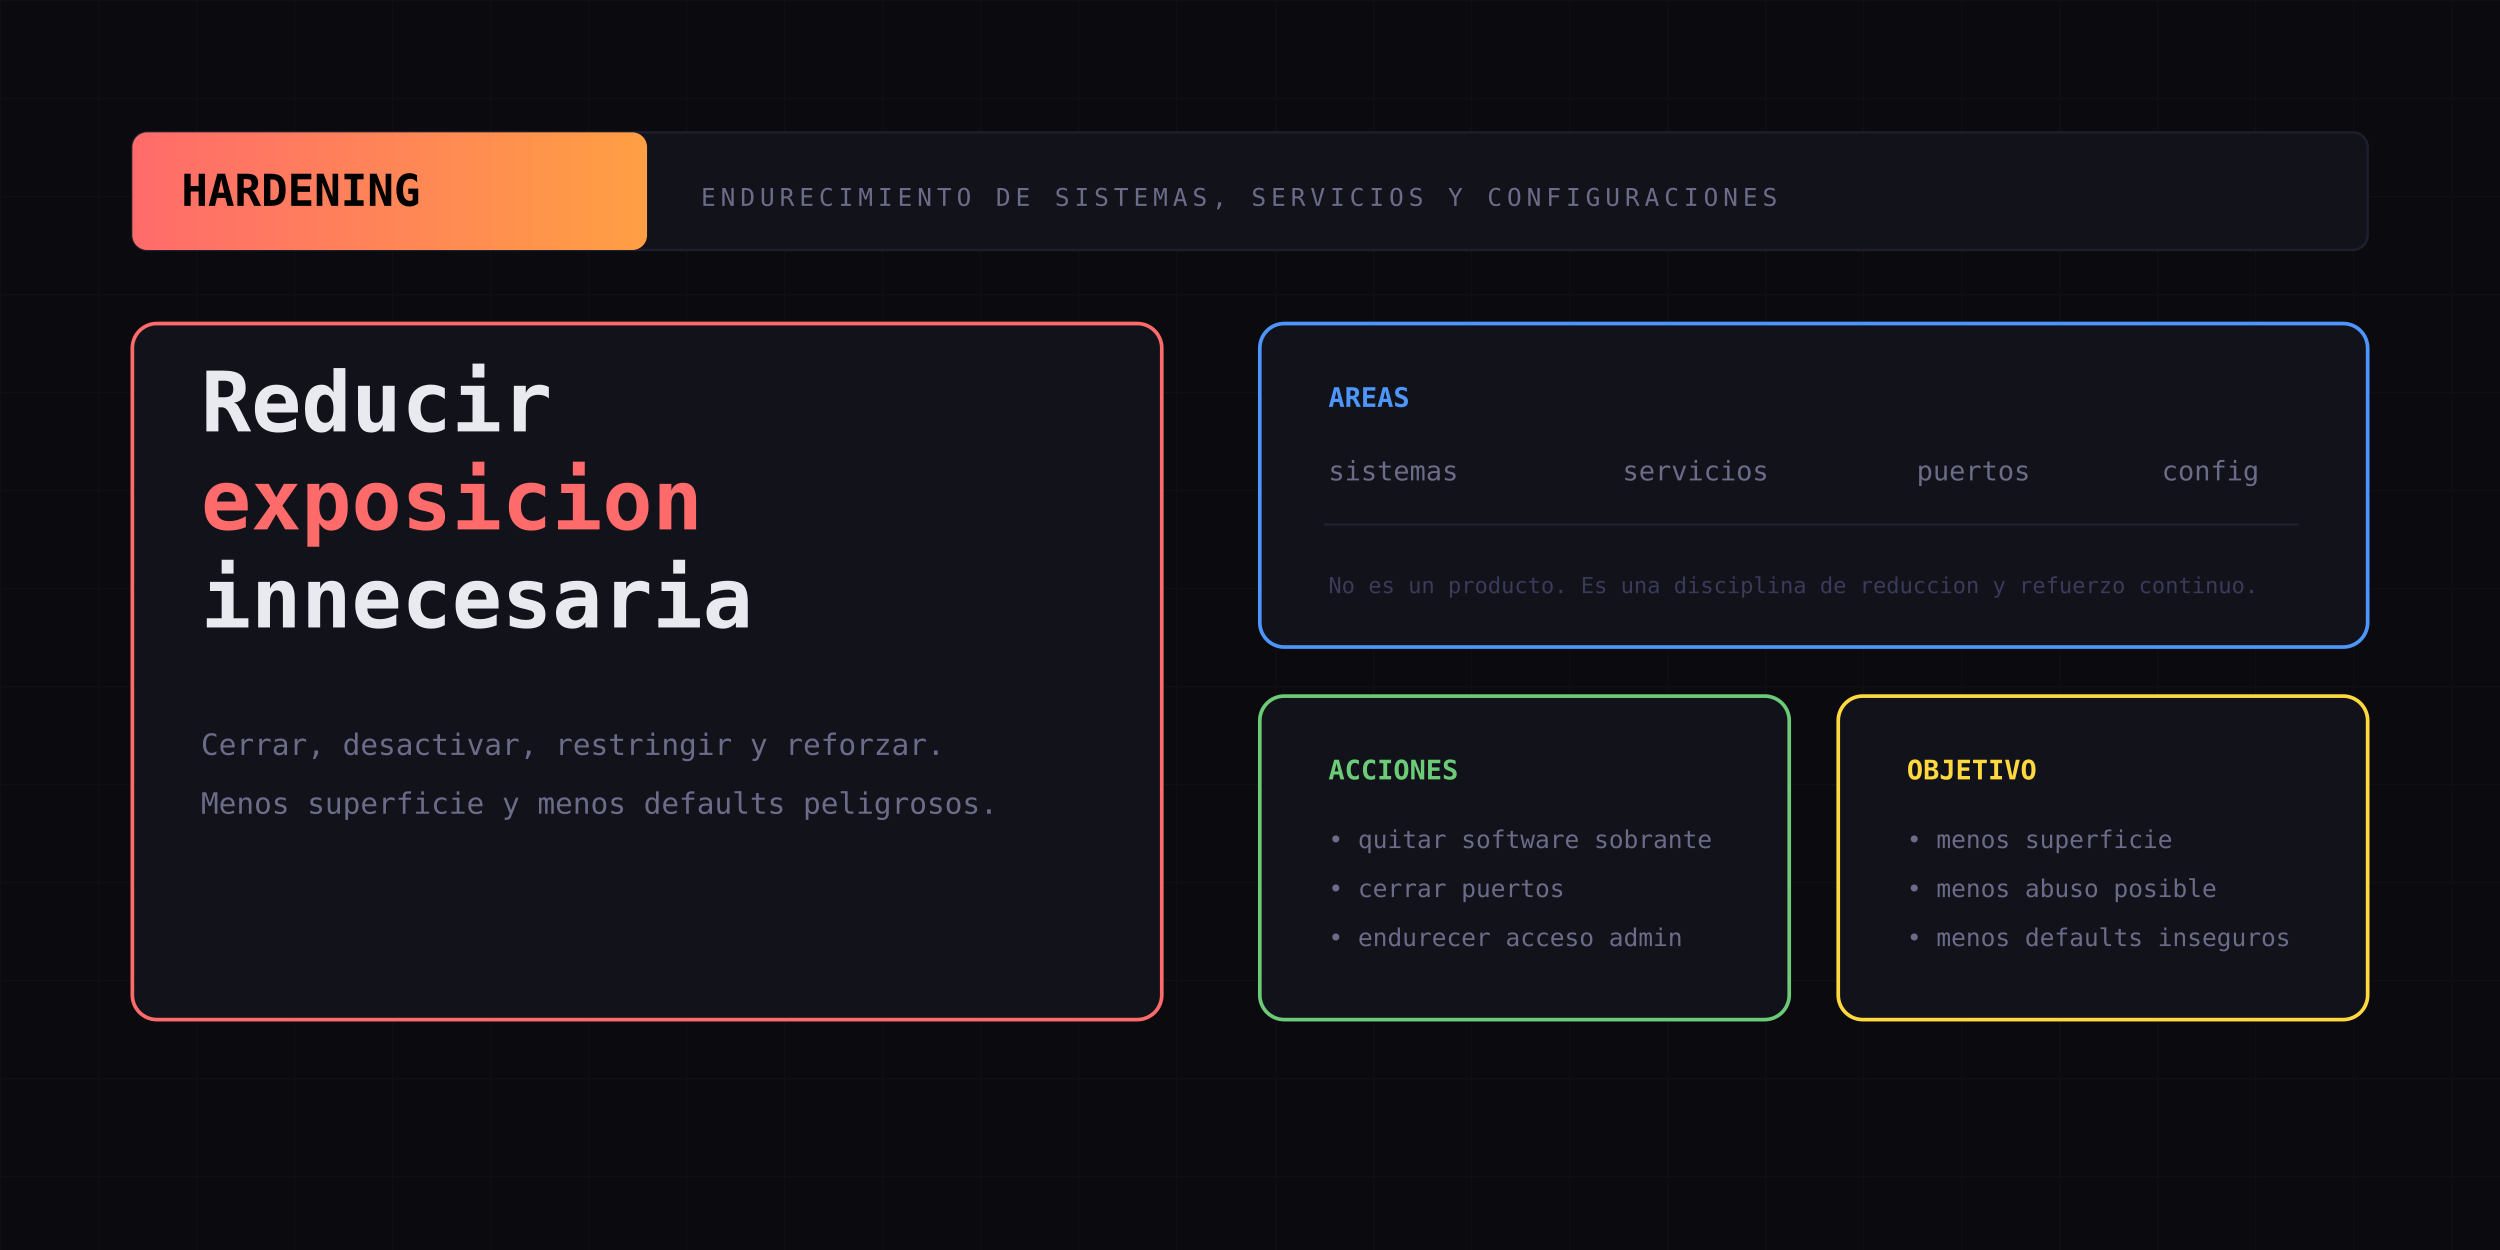
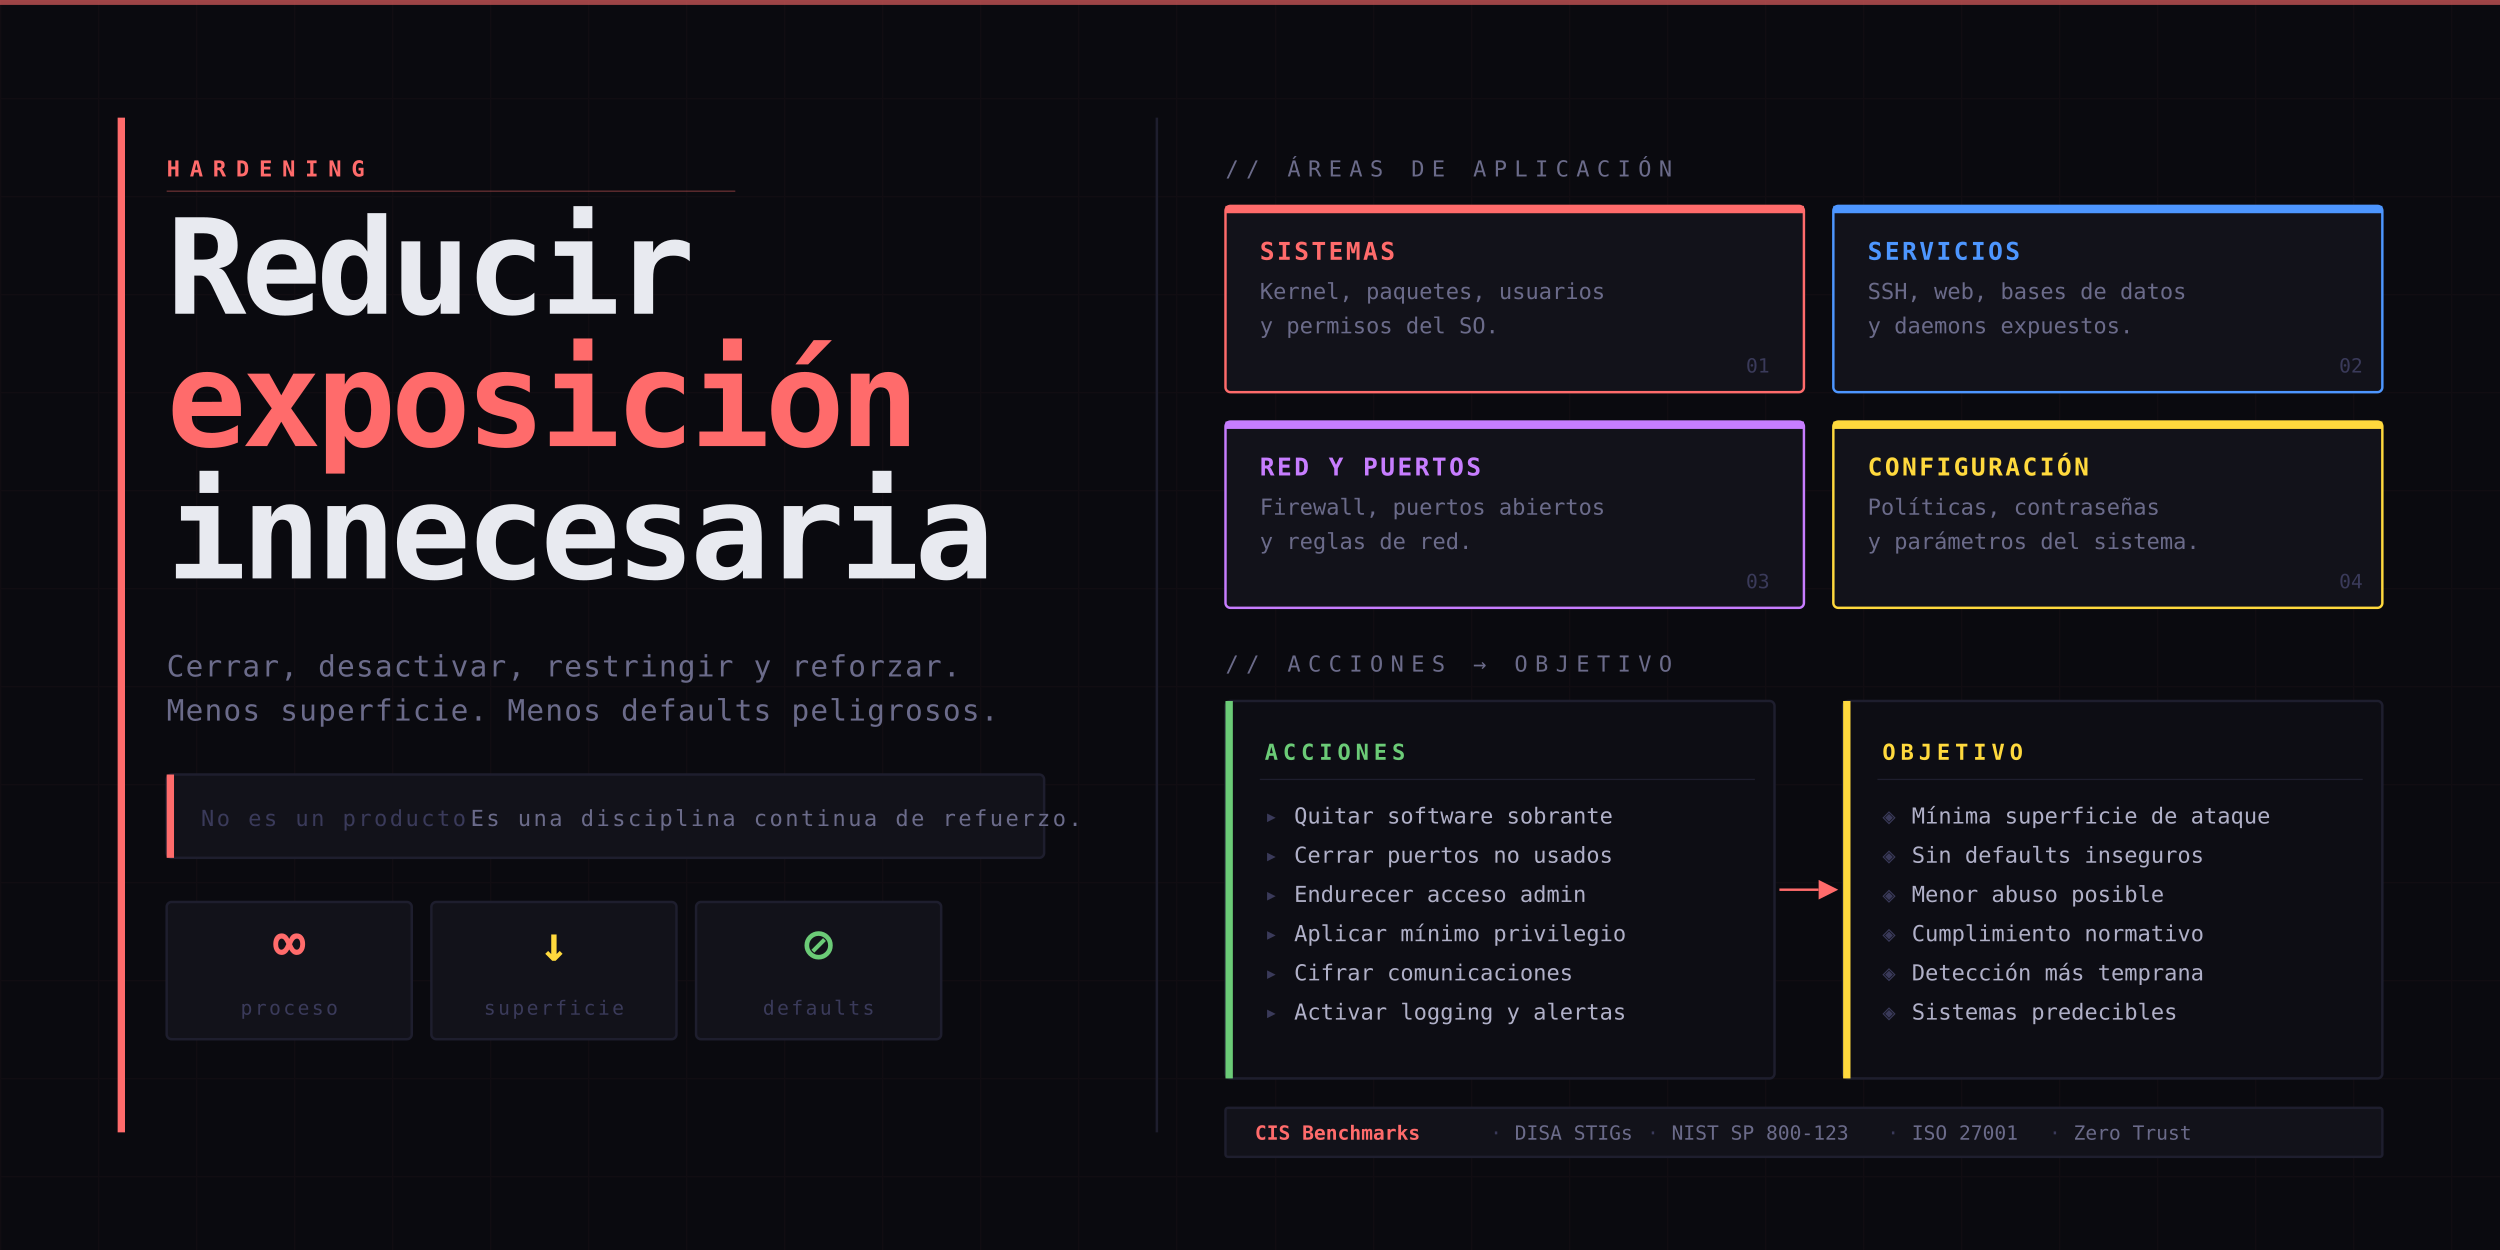
<svg xmlns="http://www.w3.org/2000/svg" viewBox="0 0 1020 510" font-family="'JetBrains Mono', monospace">
  <rect width="1020" height="510" fill="#0a0a0f" />
  <defs>
    <pattern id="grid" width="40" height="40" patternUnits="userSpaceOnUse">
-       <path d="M 40 0 L 0 0 0 40" fill="none" stroke="rgba(255,107,107,0.04)" stroke-width="1" />
+       <path d="M 40 0 L 0 0 0 40" fill="none" stroke="rgba(255,107,107,0.03)" stroke-width="1" />
    </pattern>
-     <linearGradient id="bar" x1="0%" y1="0%" x2="100%" y2="0%">
-       <stop offset="0%" stop-color="#ff6b6b" />
-       <stop offset="100%" stop-color="#ff9f43" />
-     </linearGradient>
+     <pattern id="hatch" width="8" height="8" patternUnits="userSpaceOnUse" patternTransform="rotate(45)">
+       <line x1="0" y1="0" x2="0" y2="8" stroke="rgba(255,107,107,0.08)" stroke-width="2" />
+     </pattern>
  </defs>
  <rect width="1020" height="510" fill="url(#grid)" />
-   <rect x="54" y="54" width="912" height="48" rx="6" fill="#12121a" stroke="#1e1e2e" />
-   <rect x="54" y="54" width="210" height="48" rx="6" fill="url(#bar)" />
-   <text x="74" y="84" fill="#000" font-size="18" font-weight="700">HARDENING</text>
-   <text x="286" y="84" fill="#6b6b8a" font-size="10" letter-spacing="2">ENDURECIMIENTO DE SISTEMAS, SERVICIOS Y CONFIGURACIONES</text>
-   <rect x="54" y="132" width="420" height="284" rx="10" fill="#12121a" stroke="#ff6b6b" stroke-width="1.5" />
-   <text x="82" y="176" fill="#e8eaf0" font-size="34" font-weight="700">Reducir</text>
-   <text x="82" y="216" fill="#ff6b6b" font-size="34" font-weight="700">exposicion</text>
-   <text x="82" y="256" fill="#e8eaf0" font-size="34" font-weight="700">innecesaria</text>
-   <text x="82" y="308" fill="#6b6b8a" font-size="12">Cerrar, desactivar, restringir y reforzar.</text>
-   <text x="82" y="332" fill="#6b6b8a" font-size="12">Menos superficie y menos defaults peligrosos.</text>
-   <rect x="514" y="132" width="452" height="132" rx="10" fill="#12121a" stroke="#4d96ff" stroke-width="1.5" />
-   <text x="542" y="166" fill="#4d96ff" font-size="11" font-weight="700">AREAS</text>
-   <text x="542" y="196" fill="#6b6b8a" font-size="11">sistemas</text>
-   <text x="662" y="196" fill="#6b6b8a" font-size="11">servicios</text>
-   <text x="782" y="196" fill="#6b6b8a" font-size="11">puertos</text>
-   <text x="882" y="196" fill="#6b6b8a" font-size="11">config</text>
-   <line x1="540" y1="214" x2="938" y2="214" stroke="#1e1e2e" />
-   <text x="542" y="242" fill="#3a3a5a" font-size="9">No es un producto. Es una disciplina de reduccion y refuerzo continuo.</text>
-   <rect x="514" y="284" width="216" height="132" rx="10" fill="#12121a" stroke="#6bcb77" stroke-width="1.5" />
-   <text x="542" y="318" fill="#6bcb77" font-size="11" font-weight="700">ACCIONES</text>
-   <text x="542" y="346" fill="#6b6b8a" font-size="10">• quitar software sobrante</text>
-   <text x="542" y="366" fill="#6b6b8a" font-size="10">• cerrar puertos</text>
-   <text x="542" y="386" fill="#6b6b8a" font-size="10">• endurecer acceso admin</text>
-   <rect x="750" y="284" width="216" height="132" rx="10" fill="#12121a" stroke="#ffd93d" stroke-width="1.5" />
-   <text x="778" y="318" fill="#ffd93d" font-size="11" font-weight="700">OBJETIVO</text>
-   <text x="778" y="346" fill="#6b6b8a" font-size="10">• menos superficie</text>
-   <text x="778" y="366" fill="#6b6b8a" font-size="10">• menos abuso posible</text>
-   <text x="778" y="386" fill="#6b6b8a" font-size="10">• menos defaults inseguros</text>
+   <rect x="0" y="0" width="1020" height="2" fill="#ff6b6b" opacity="0.6" />
+   <rect x="48" y="48" width="3" height="414" fill="#ff6b6b" />
+   <text x="68" y="72" fill="#ff6b6b" font-size="9" letter-spacing="4" font-weight="700">HARDENING</text>
+   <line x1="68" y1="78" x2="300" y2="78" stroke="#ff6b6b" stroke-width="0.5" opacity="0.4" />
+   <text x="68" y="128" fill="#e8eaf0" font-size="54" font-weight="700" letter-spacing="-2">Reducir</text>
+   <text x="68" y="182" fill="#ff6b6b" font-size="54" font-weight="700" letter-spacing="-2">exposición</text>
+   <text x="68" y="236" fill="#e8eaf0" font-size="54" font-weight="700" letter-spacing="-2">innecesaria</text>
+   <text x="68" y="276" fill="#6b6b8a" font-size="12" letter-spacing="0.5">Cerrar, desactivar, restringir y reforzar.</text>
+   <text x="68" y="294" fill="#6b6b8a" font-size="12" letter-spacing="0.5">Menos superficie. Menos defaults peligrosos.</text>
+   <rect x="68" y="316" width="358" height="34" rx="2" fill="#12121a" stroke="#1e1e2e" stroke-width="1" />
+   <rect x="68" y="316" width="3" height="34" fill="#ff6b6b" />
+   <text x="82" y="337" fill="#3a3a5a" font-size="9" letter-spacing="1">No es un producto.</text>
+   <text x="192" y="337" fill="#6b6b8a" font-size="9" letter-spacing="1">Es una disciplina continua de refuerzo.</text>
+   <rect x="68" y="368" width="100" height="56" rx="2" fill="#12121a" stroke="#1e1e2e" />
+   <text x="118" y="392" text-anchor="middle" fill="#ff6b6b" font-size="22" font-weight="700">∞</text>
+   <text x="118" y="414" text-anchor="middle" fill="#3a3a5a" font-size="8" letter-spacing="1">proceso</text>
+   <rect x="176" y="368" width="100" height="56" rx="2" fill="#12121a" stroke="#1e1e2e" />
+   <text x="226" y="392" text-anchor="middle" fill="#ffd93d" font-size="20" font-weight="700">↓</text>
+   <text x="226" y="414" text-anchor="middle" fill="#3a3a5a" font-size="8" letter-spacing="1">superficie</text>
+   <rect x="284" y="368" width="100" height="56" rx="2" fill="#12121a" stroke="#1e1e2e" />
+   <text x="334" y="392" text-anchor="middle" fill="#6bcb77" font-size="20" font-weight="700">⊘</text>
+   <text x="334" y="414" text-anchor="middle" fill="#3a3a5a" font-size="8" letter-spacing="1">defaults</text>
+   <line x1="472" y1="48" x2="472" y2="462" stroke="#1e1e2e" stroke-width="1" />
+   <text x="500" y="72" fill="#6b6b8a" font-size="9" letter-spacing="3">// ÁREAS DE APLICACIÓN</text>
+   <rect x="500" y="84" width="236" height="76" rx="2" fill="#12121a" stroke="#ff6b6b" stroke-width="1" />
+   <rect x="500" y="84" width="236" height="3" fill="#ff6b6b" />
+   <text x="514" y="106" fill="#ff6b6b" font-size="10" font-weight="700" letter-spacing="1">SISTEMAS</text>
+   <text x="514" y="122" fill="#6b6b8a" font-size="9">Kernel, paquetes, usuarios</text>
+   <text x="514" y="136" fill="#6b6b8a" font-size="9">y permisos del SO.</text>
+   <text x="722" y="152" text-anchor="end" fill="#3a3a5a" font-size="8">01</text>
+   <rect x="748" y="84" width="224" height="76" rx="2" fill="#12121a" stroke="#4d96ff" stroke-width="1" />
+   <rect x="748" y="84" width="224" height="3" fill="#4d96ff" />
+   <text x="762" y="106" fill="#4d96ff" font-size="10" font-weight="700" letter-spacing="1">SERVICIOS</text>
+   <text x="762" y="122" fill="#6b6b8a" font-size="9">SSH, web, bases de datos</text>
+   <text x="762" y="136" fill="#6b6b8a" font-size="9">y daemons expuestos.</text>
+   <text x="964" y="152" text-anchor="end" fill="#3a3a5a" font-size="8">02</text>
+   <rect x="500" y="172" width="236" height="76" rx="2" fill="#12121a" stroke="#c77dff" stroke-width="1" />
+   <rect x="500" y="172" width="236" height="3" fill="#c77dff" />
+   <text x="514" y="194" fill="#c77dff" font-size="10" font-weight="700" letter-spacing="1">RED Y PUERTOS</text>
+   <text x="514" y="210" fill="#6b6b8a" font-size="9">Firewall, puertos abiertos</text>
+   <text x="514" y="224" fill="#6b6b8a" font-size="9">y reglas de red.</text>
+   <text x="722" y="240" text-anchor="end" fill="#3a3a5a" font-size="8">03</text>
+   <rect x="748" y="172" width="224" height="76" rx="2" fill="#12121a" stroke="#ffd93d" stroke-width="1" />
+   <rect x="748" y="172" width="224" height="3" fill="#ffd93d" />
+   <text x="762" y="194" fill="#ffd93d" font-size="10" font-weight="700" letter-spacing="1">CONFIGURACIÓN</text>
+   <text x="762" y="210" fill="#6b6b8a" font-size="9">Políticas, contraseñas</text>
+   <text x="762" y="224" fill="#6b6b8a" font-size="9">y parámetros del sistema.</text>
+   <text x="964" y="240" text-anchor="end" fill="#3a3a5a" font-size="8">04</text>
+   <text x="500" y="274" fill="#6b6b8a" font-size="9" letter-spacing="3">// ACCIONES → OBJETIVO</text>
+   <rect x="500" y="286" width="224" height="154" rx="2" fill="#0d0d14" stroke="#1e1e2e" />
+   <rect x="500" y="286" width="3" height="154" fill="#6bcb77" />
+   <text x="516" y="310" fill="#6bcb77" font-size="9" font-weight="700" letter-spacing="2">ACCIONES</text>
+   <line x1="514" y1="318" x2="716" y2="318" stroke="#1e1e2e" stroke-width="0.5" />
+   <text x="516" y="336" fill="#3a3a5a" font-size="9">▸</text>
+   <text x="528" y="336" fill="#b0b0c8" font-size="9">Quitar software sobrante</text>
+   <text x="516" y="352" fill="#3a3a5a" font-size="9">▸</text>
+   <text x="528" y="352" fill="#b0b0c8" font-size="9">Cerrar puertos no usados</text>
+   <text x="516" y="368" fill="#3a3a5a" font-size="9">▸</text>
+   <text x="528" y="368" fill="#b0b0c8" font-size="9">Endurecer acceso admin</text>
+   <text x="516" y="384" fill="#3a3a5a" font-size="9">▸</text>
+   <text x="528" y="384" fill="#b0b0c8" font-size="9">Aplicar mínimo privilegio</text>
+   <text x="516" y="400" fill="#3a3a5a" font-size="9">▸</text>
+   <text x="528" y="400" fill="#b0b0c8" font-size="9">Cifrar comunicaciones</text>
+   <text x="516" y="416" fill="#3a3a5a" font-size="9">▸</text>
+   <text x="528" y="416" fill="#b0b0c8" font-size="9">Activar logging y alertas</text>
+   <line x1="726" y1="363" x2="742" y2="363" stroke="#ff6b6b" stroke-width="1" />
+   <polygon points="742,359 750,363 742,367" fill="#ff6b6b" />
+   <rect x="752" y="286" width="220" height="154" rx="2" fill="#0d0d14" stroke="#1e1e2e" />
+   <rect x="752" y="286" width="3" height="154" fill="#ffd93d" />
+   <text x="768" y="310" fill="#ffd93d" font-size="9" font-weight="700" letter-spacing="2">OBJETIVO</text>
+   <line x1="766" y1="318" x2="964" y2="318" stroke="#1e1e2e" stroke-width="0.5" />
+   <text x="768" y="336" fill="#3a3a5a" font-size="9">◈</text>
+   <text x="780" y="336" fill="#b0b0c8" font-size="9">Mínima superficie de ataque</text>
+   <text x="768" y="352" fill="#3a3a5a" font-size="9">◈</text>
+   <text x="780" y="352" fill="#b0b0c8" font-size="9">Sin defaults inseguros</text>
+   <text x="768" y="368" fill="#3a3a5a" font-size="9">◈</text>
+   <text x="780" y="368" fill="#b0b0c8" font-size="9">Menor abuso posible</text>
+   <text x="768" y="384" fill="#3a3a5a" font-size="9">◈</text>
+   <text x="780" y="384" fill="#b0b0c8" font-size="9">Cumplimiento normativo</text>
+   <text x="768" y="400" fill="#3a3a5a" font-size="9">◈</text>
+   <text x="780" y="400" fill="#b0b0c8" font-size="9">Detección más temprana</text>
+   <text x="768" y="416" fill="#3a3a5a" font-size="9">◈</text>
+   <text x="780" y="416" fill="#b0b0c8" font-size="9">Sistemas predecibles</text>
+   <rect x="500" y="452" width="472" height="20" rx="1" fill="#12121a" stroke="#1e1e2e" />
+   <text x="512" y="465" fill="#ff6b6b" font-size="8" font-weight="700">CIS Benchmarks</text>
+   <text x="608" y="465" fill="#3a3a5a" font-size="8">·</text>
+   <text x="618" y="465" fill="#6b6b8a" font-size="8">DISA STIGs</text>
+   <text x="672" y="465" fill="#3a3a5a" font-size="8">·</text>
+   <text x="682" y="465" fill="#6b6b8a" font-size="8">NIST SP 800-123</text>
+   <text x="770" y="465" fill="#3a3a5a" font-size="8">·</text>
+   <text x="780" y="465" fill="#6b6b8a" font-size="8">ISO 27001</text>
+   <text x="836" y="465" fill="#3a3a5a" font-size="8">·</text>
+   <text x="846" y="465" fill="#6b6b8a" font-size="8">Zero Trust</text>
</svg>
